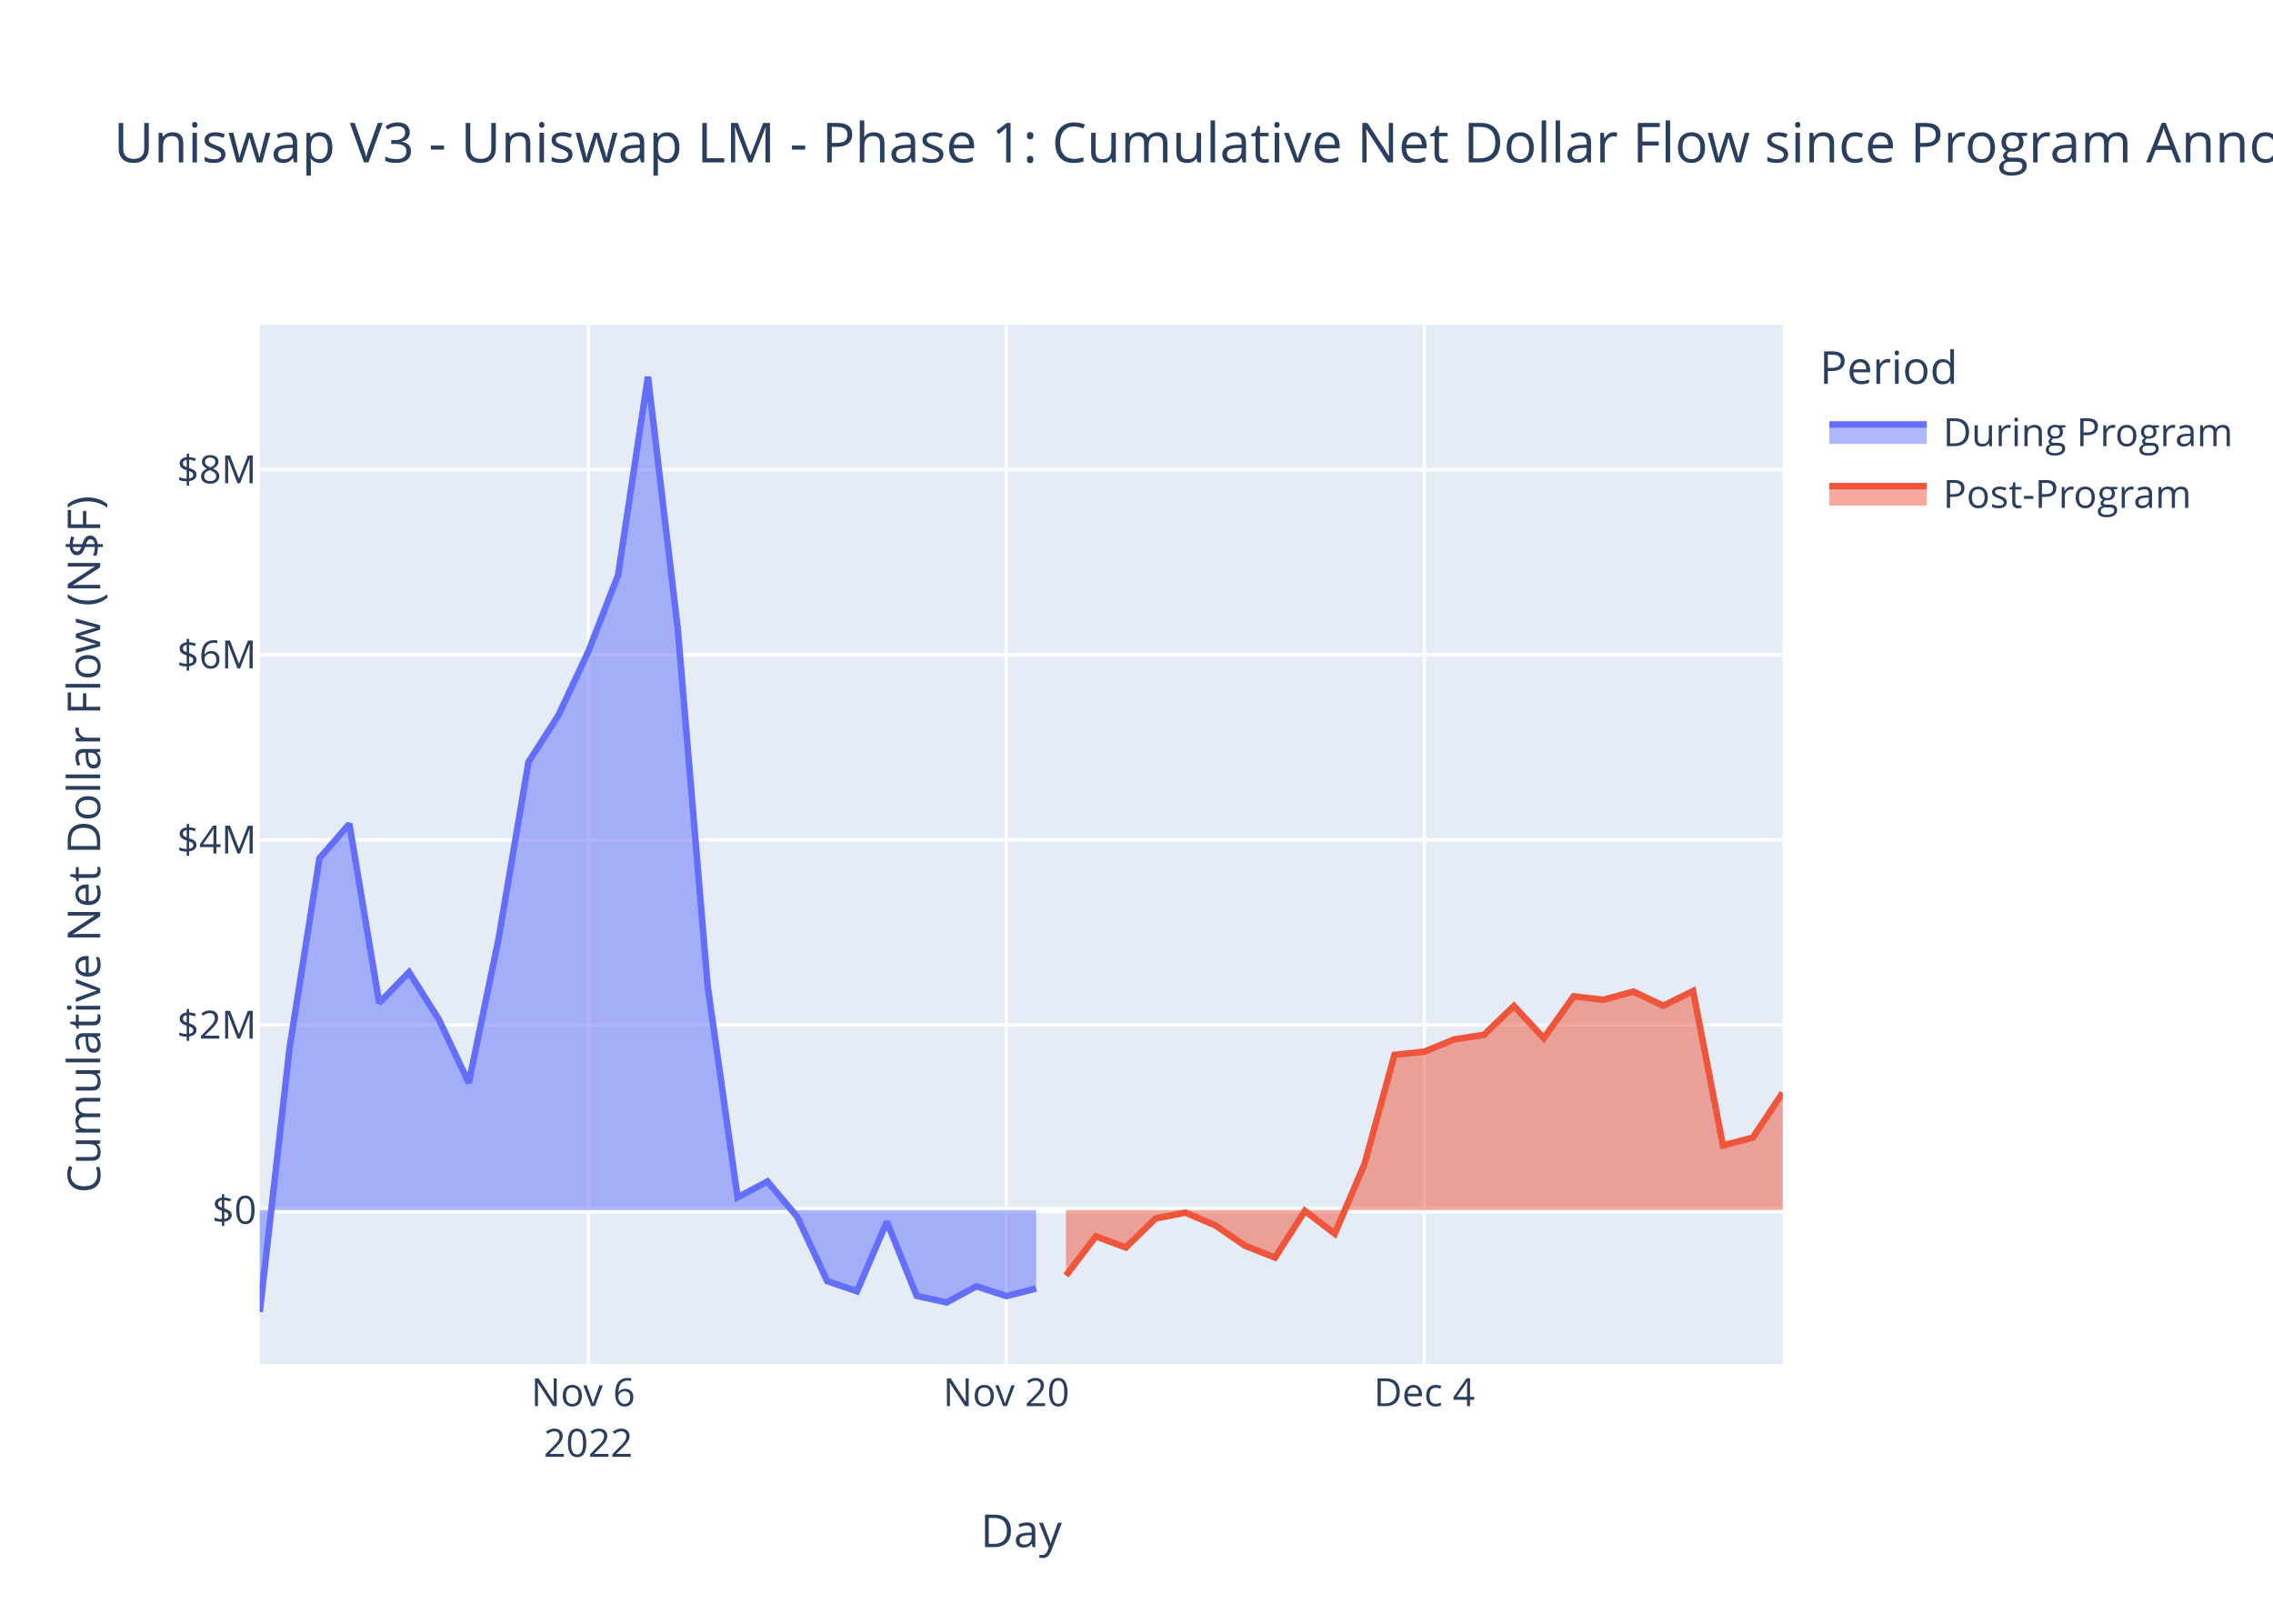
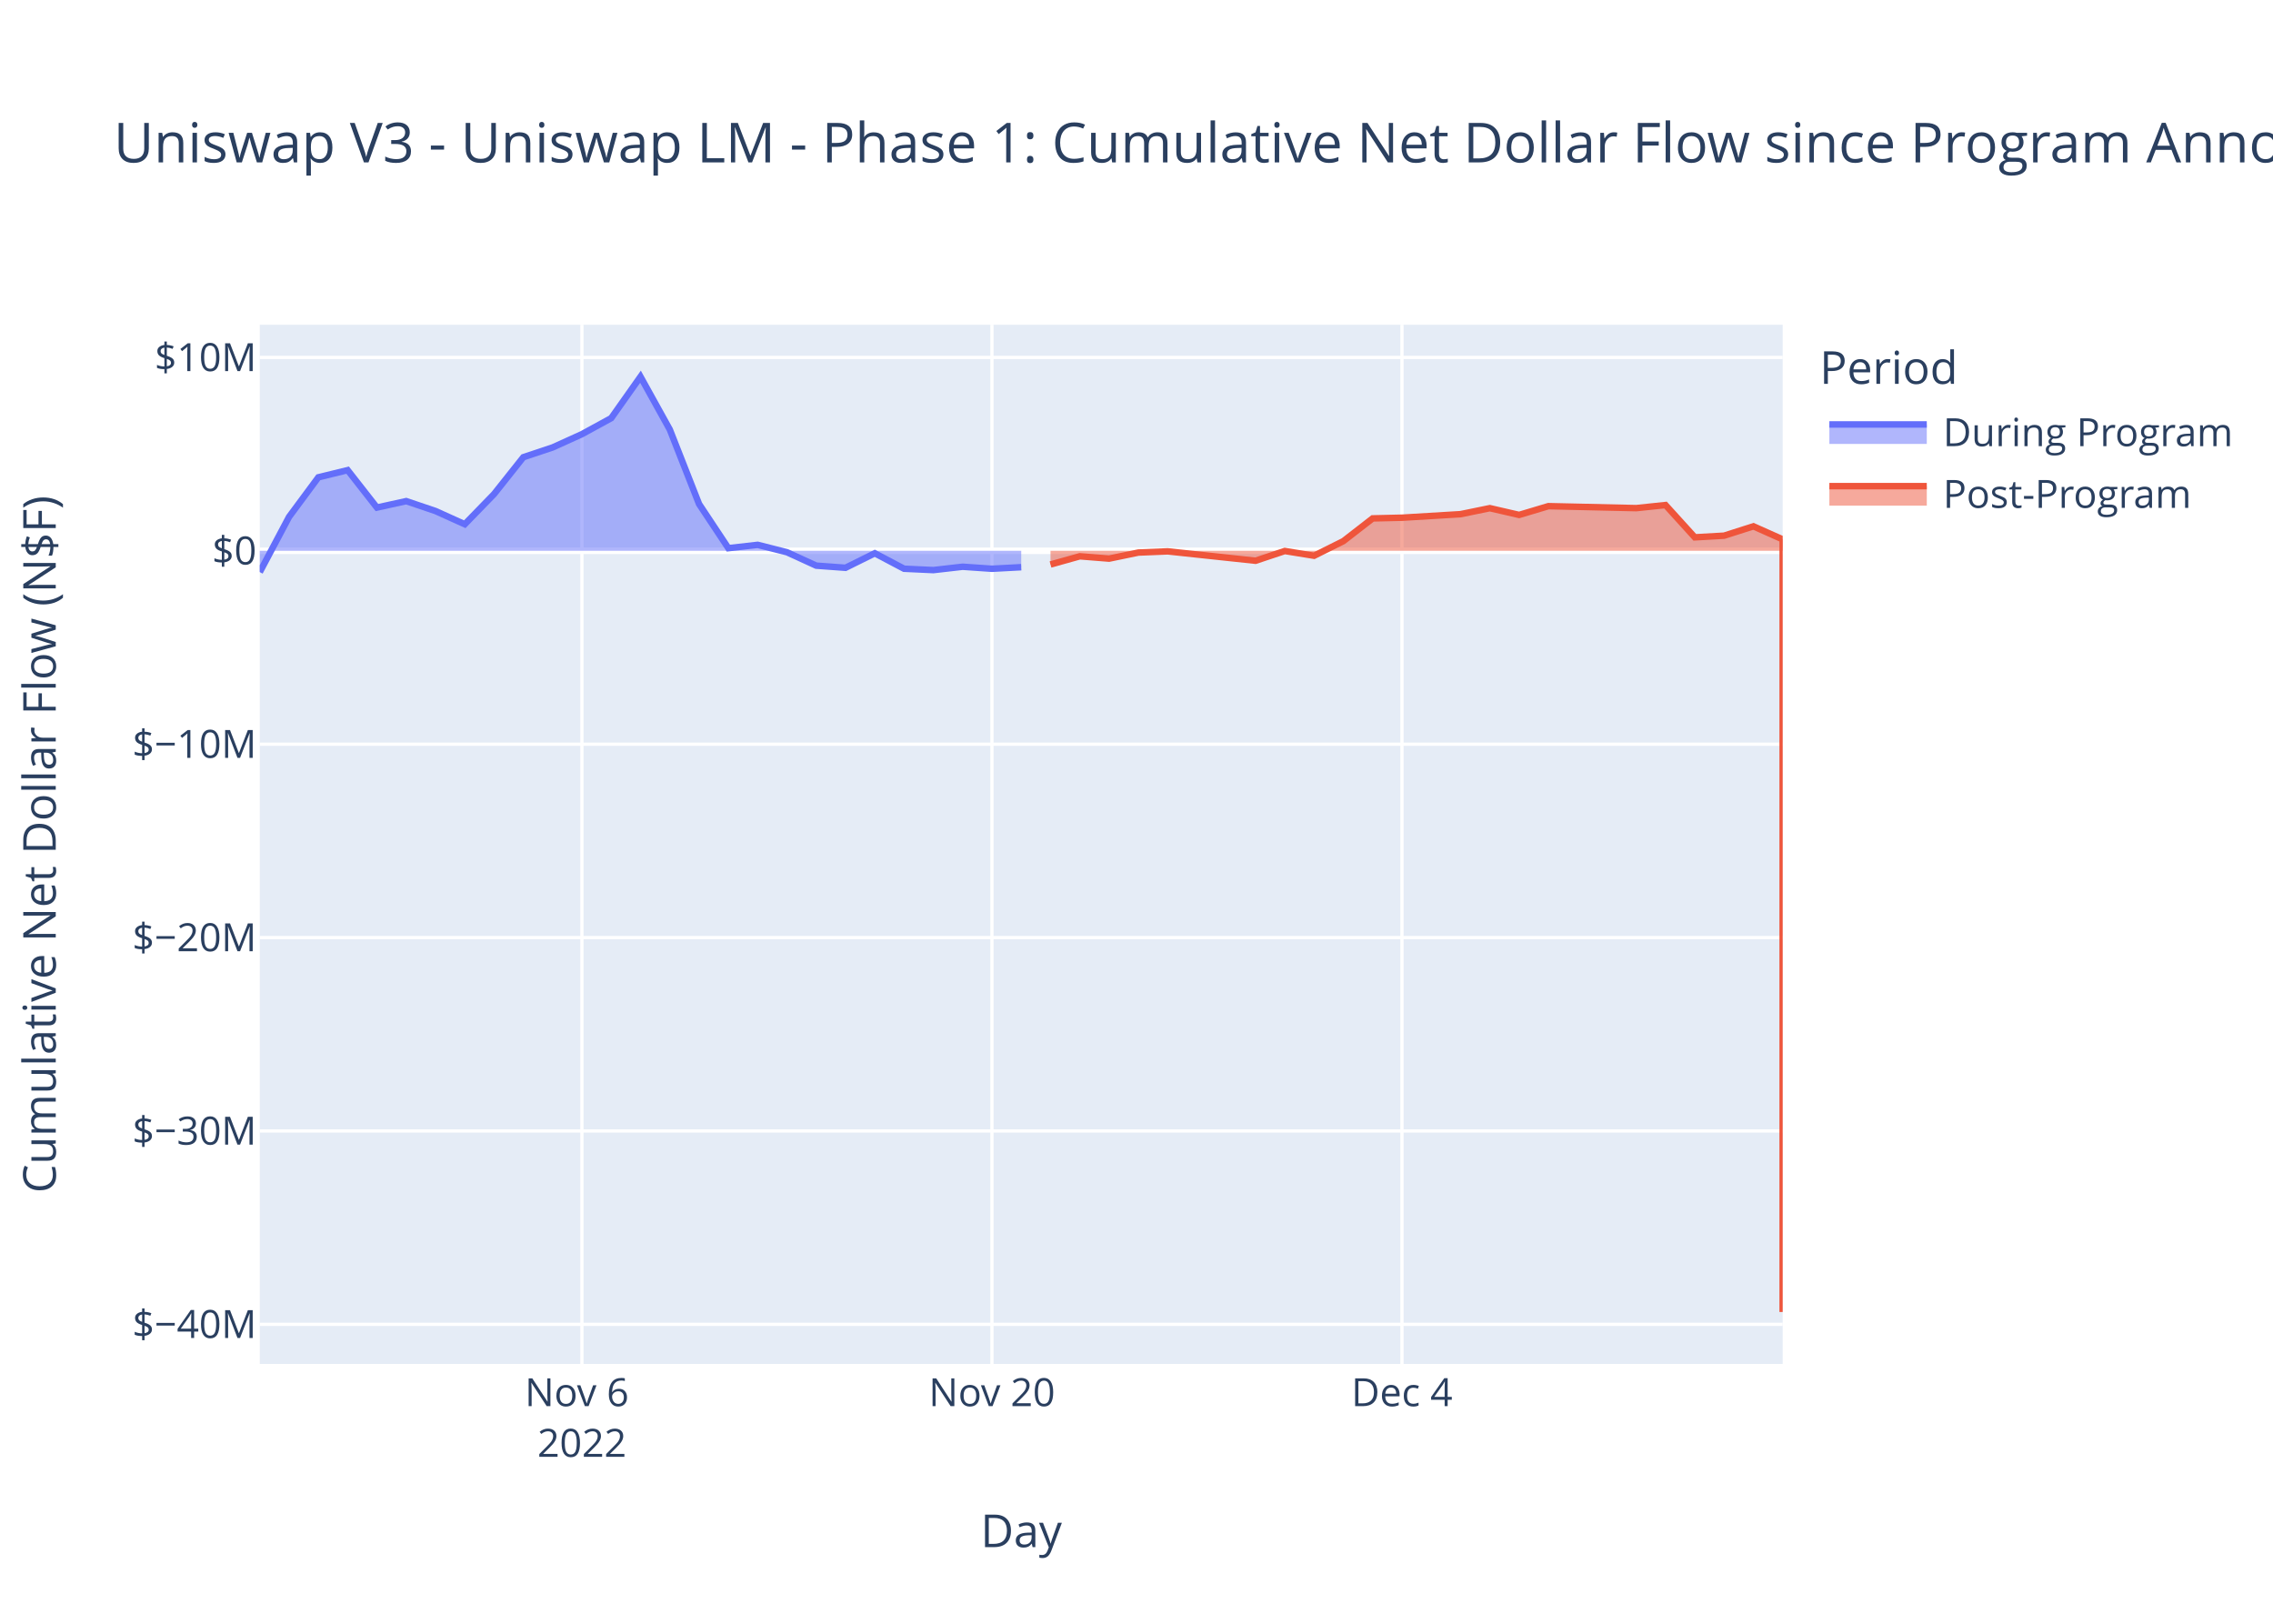
<svg xmlns="http://www.w3.org/2000/svg" class="main-svg" width="700" height="500" style="" viewBox="0 0 700 500">
  <rect x="0" y="0" width="700" height="500" style="fill: rgb(255, 255, 255); fill-opacity: 1;" />
-   <defs id="defs-24d7c3">
+   <defs id="defs-714ce6">
    <g class="clips">
-       <clipPath id="clip24d7c3xyplot" class="plotclip">
+       <clipPath id="clip714ce6xyplot" class="plotclip">
        <rect width="469" height="320" />
      </clipPath>
-       <clipPath class="axesclip" id="clip24d7c3x">
+       <clipPath class="axesclip" id="clip714ce6x">
        <rect x="80" y="0" width="469" height="500" />
      </clipPath>
-       <clipPath class="axesclip" id="clip24d7c3y">
+       <clipPath class="axesclip" id="clip714ce6y">
        <rect x="0" y="100" width="700" height="320" />
      </clipPath>
-       <clipPath class="axesclip" id="clip24d7c3xy">
+       <clipPath class="axesclip" id="clip714ce6xy">
        <rect x="80" y="100" width="469" height="320" />
      </clipPath>
    </g>
    <g class="gradients" />
    <g class="patterns" />
  </defs>
  <g class="bglayer">
    <rect class="bg" x="80" y="100" width="469" height="320" style="fill: rgb(229, 236, 246); fill-opacity: 1; stroke-width: 0;" />
  </g>
  <g class="layer-below">
    <g class="imagelayer" />
    <g class="shapelayer" />
  </g>
  <g class="cartesianlayer">
    <g class="subplot xy">
      <g class="layer-subplot">
        <g class="shapelayer" />
        <g class="imagelayer" />
      </g>
      <g class="minor-gridlayer">
        <g class="x" />
        <g class="y" />
      </g>
      <g class="gridlayer">
        <g class="x">
-           <path class="xgrid crisp" transform="translate(181.16,0)" d="M0,100v320" style="stroke: rgb(255, 255, 255); stroke-opacity: 1; stroke-width: 1px;" />
-           <path class="xgrid crisp" transform="translate(309.9,0)" d="M0,100v320" style="stroke: rgb(255, 255, 255); stroke-opacity: 1; stroke-width: 1px;" />
-           <path class="xgrid crisp" transform="translate(438.65,0)" d="M0,100v320" style="stroke: rgb(255, 255, 255); stroke-opacity: 1; stroke-width: 1px;" />
+           <path class="xgrid crisp" transform="translate(179.21,0)" d="M0,100v320" style="stroke: rgb(255, 255, 255); stroke-opacity: 1; stroke-width: 1px;" />
+           <path class="xgrid crisp" transform="translate(305.48,0)" d="M0,100v320" style="stroke: rgb(255, 255, 255); stroke-opacity: 1; stroke-width: 1px;" />
+           <path class="xgrid crisp" transform="translate(431.75,0)" d="M0,100v320" style="stroke: rgb(255, 255, 255); stroke-opacity: 1; stroke-width: 1px;" />
        </g>
        <g class="y">
-           <path class="ygrid crisp" transform="translate(0,315.62)" d="M80,0h469" style="stroke: rgb(255, 255, 255); stroke-opacity: 1; stroke-width: 1px;" />
-           <path class="ygrid crisp" transform="translate(0,258.62)" d="M80,0h469" style="stroke: rgb(255, 255, 255); stroke-opacity: 1; stroke-width: 1px;" />
-           <path class="ygrid crisp" transform="translate(0,201.61)" d="M80,0h469" style="stroke: rgb(255, 255, 255); stroke-opacity: 1; stroke-width: 1px;" />
-           <path class="ygrid crisp" transform="translate(0,144.61)" d="M80,0h469" style="stroke: rgb(255, 255, 255); stroke-opacity: 1; stroke-width: 1px;" />
+           <path class="ygrid crisp" transform="translate(0,407.8)" d="M80,0h469" style="stroke: rgb(255, 255, 255); stroke-opacity: 1; stroke-width: 1px;" />
+           <path class="ygrid crisp" transform="translate(0,348.26)" d="M80,0h469" style="stroke: rgb(255, 255, 255); stroke-opacity: 1; stroke-width: 1px;" />
+           <path class="ygrid crisp" transform="translate(0,288.71)" d="M80,0h469" style="stroke: rgb(255, 255, 255); stroke-opacity: 1; stroke-width: 1px;" />
+           <path class="ygrid crisp" transform="translate(0,229.16)" d="M80,0h469" style="stroke: rgb(255, 255, 255); stroke-opacity: 1; stroke-width: 1px;" />
+           <path class="ygrid crisp" transform="translate(0,110.07)" d="M80,0h469" style="stroke: rgb(255, 255, 255); stroke-opacity: 1; stroke-width: 1px;" />
        </g>
      </g>
      <g class="zerolinelayer">
-         <path class="yzl zl crisp" transform="translate(0,372.63)" d="M80,0h469" style="stroke: rgb(255, 255, 255); stroke-opacity: 1; stroke-width: 2px;" />
+         <path class="yzl zl crisp" transform="translate(0,169.61)" d="M80,0h469" style="stroke: rgb(255, 255, 255); stroke-opacity: 1; stroke-width: 2px;" />
      </g>
      <path class="xlines-below" />
      <path class="ylines-below" />
      <g class="overlines-below" />
      <g class="xaxislayer-below" />
      <g class="yaxislayer-below" />
      <g class="overaxes-below" />
-       <g class="plot" transform="translate(80,100)" clip-path="url(#clip24d7c3xyplot)">
+       <g class="plot" transform="translate(80,100)" clip-path="url(#clip714ce6xyplot)">
        <g class="scatterlayer mlayer">
-           <g class="trace scatter trace2902ae" style="stroke-miterlimit: 2;">
+           <g class="trace scatter trace9209af" style="stroke-miterlimit: 2;">
            <g class="fills">
              <g>
-                 <path class="js-fill" d="M239.1,272.63L0,272.63L0,304L9.2,222.58L18.39,164.31L27.59,153.7L36.78,208.83L45.98,199.36L55.18,213.97L64.37,233.46L73.57,188.97L82.76,134.66L91.96,120.28L101.16,100.68L110.35,77.07L119.55,16L128.75,93.89L137.94,203.67L147.14,268.73L156.33,263.8L165.53,274.71L174.73,294.48L183.92,297.64L193.12,276.23L202.31,299.04L211.51,301.06L220.71,296.1L229.9,299.09L239.1,296.78" style="fill: rgb(99, 110, 250); fill-opacity: 0.5; stroke-width: 0;" />
+                 <path class="js-fill" d="M234.5,69.61L0,69.61L0,76.17L9.02,59.16L18.04,46.98L27.06,44.77L36.08,56.29L45.1,54.31L54.12,57.36L63.13,61.43L72.15,52.14L81.17,40.79L90.19,37.78L99.21,33.69L108.23,28.76L117.25,16L126.27,32.27L135.29,55.21L144.31,68.8L153.33,67.77L162.35,70.05L171.37,74.18L180.38,74.84L189.4,70.37L198.42,75.13L207.44,75.55L216.46,74.52L225.48,75.14L234.5,74.66" style="fill: rgb(99, 110, 250); fill-opacity: 0.5; stroke-width: 0;" />
              </g>
            </g>
            <g class="errorbars" />
            <g class="lines">
-               <path class="js-line" d="M0,304L9.2,222.58L18.39,164.31L27.59,153.7L36.78,208.83L45.98,199.36L55.18,213.97L64.37,233.46L73.57,188.97L82.76,134.66L91.96,120.28L101.16,100.68L110.35,77.07L119.55,16L128.75,93.89L137.94,203.67L147.14,268.73L156.33,263.8L165.53,274.71L174.73,294.48L183.92,297.64L193.12,276.23L202.31,299.04L211.51,301.06L220.71,296.1L229.9,299.09L239.1,296.78" style="vector-effect: non-scaling-stroke; fill: none; stroke: rgb(99, 110, 250); stroke-opacity: 1; stroke-width: 2px; opacity: 1;" />
+               <path class="js-line" d="M0,76.17L9.02,59.16L18.04,46.98L27.06,44.77L36.08,56.29L45.1,54.31L54.12,57.36L63.13,61.43L72.15,52.14L81.17,40.79L90.19,37.78L99.21,33.69L108.23,28.76L117.25,16L126.27,32.27L135.29,55.21L144.31,68.8L153.33,67.77L162.35,70.05L171.37,74.18L180.38,74.84L189.4,70.37L198.42,75.13L207.44,75.55L216.46,74.52L225.48,75.14L234.5,74.66" style="vector-effect: non-scaling-stroke; fill: none; stroke: rgb(99, 110, 250); stroke-opacity: 1; stroke-width: 2px; opacity: 1;" />
            </g>
            <g class="points" />
            <g class="text" />
          </g>
-           <g class="trace scatter tracee59689" style="stroke-miterlimit: 2;">
+           <g class="trace scatter trace7c188a" style="stroke-miterlimit: 2;">
            <g class="fills">
              <g>
-                 <path class="js-fill" d="M469,272.63L248.29,272.63L248.29,292.77L257.49,280.71L266.69,284.15L275.88,275.2L285.08,273.41L294.27,277.32L303.47,283.63L312.67,287.25L321.86,272.88L331.06,279.89L340.25,258.36L349.45,224.82L358.65,223.83L367.84,220.07L377.04,218.64L386.24,209.76L395.43,219.71L404.63,206.8L413.82,207.86L423.02,205.33L432.22,209.7L441.41,205.16L450.61,252.74L459.8,250.3L469,236.5" style="fill: rgb(239, 85, 59); fill-opacity: 0.5; stroke-width: 0;" />
+                 <path class="js-fill" d="M469,69.61L243.52,69.61L243.52,73.82L252.54,71.3L261.56,72.02L270.58,70.15L279.6,69.78L306.65,72.67L315.67,69.67L324.69,71.13L333.71,66.63L342.73,59.63L351.75,59.42L369.79,58.33L378.81,56.48L387.83,58.56L396.85,55.86L423.9,56.47L432.92,55.52L441.94,65.46L450.96,64.95L459.98,62.07L469,66.09L469,304" style="fill: rgb(239, 85, 59); fill-opacity: 0.5; stroke-width: 0;" />
              </g>
            </g>
            <g class="errorbars" />
            <g class="lines">
-               <path class="js-line" d="M248.29,292.77L257.49,280.71L266.69,284.15L275.88,275.2L285.08,273.41L294.27,277.32L303.47,283.63L312.67,287.25L321.86,272.88L331.06,279.89L340.25,258.36L349.45,224.82L358.65,223.83L367.84,220.07L377.04,218.64L386.24,209.76L395.43,219.71L404.63,206.8L413.82,207.86L423.02,205.33L432.22,209.7L441.41,205.16L450.61,252.74L459.8,250.3L469,236.5" style="vector-effect: non-scaling-stroke; fill: none; stroke: rgb(239, 85, 59); stroke-opacity: 1; stroke-width: 2px; opacity: 1;" />
+               <path class="js-line" d="M243.52,73.82L252.54,71.3L261.56,72.02L270.58,70.15L279.6,69.78L306.65,72.67L315.67,69.67L324.69,71.13L333.71,66.63L342.73,59.63L351.75,59.42L369.79,58.33L378.81,56.48L387.83,58.56L396.85,55.86L423.9,56.47L432.92,55.52L441.94,65.46L450.96,64.95L459.98,62.07L469,66.09L469,304" style="vector-effect: non-scaling-stroke; fill: none; stroke: rgb(239, 85, 59); stroke-opacity: 1; stroke-width: 2px; opacity: 1;" />
            </g>
            <g class="points" />
            <g class="text" />
          </g>
        </g>
      </g>
      <g class="overplot" />
      <path class="xlines-above crisp" d="M0,0" style="fill: none;" />
      <path class="ylines-above crisp" d="M0,0" style="fill: none;" />
      <g class="overlines-above" />
      <g class="xaxislayer-above">
        <g class="xtick">
-           <text text-anchor="middle" x="0" y="433" transform="translate(181.16,0)" style="font-family: 'Open Sans', verdana, arial, sans-serif; font-size: 12px; fill: rgb(42, 63, 95); fill-opacity: 1; white-space: pre; opacity: 1;">
+           <text text-anchor="middle" x="0" y="433" transform="translate(179.21,0)" style="font-family: 'Open Sans', verdana, arial, sans-serif; font-size: 12px; fill: rgb(42, 63, 95); fill-opacity: 1; white-space: pre; opacity: 1;">
            <tspan class="line" dy="0em" x="0" y="433">Nov 6</tspan>
            <tspan class="line" dy="1.3em" x="0" y="433">2022</tspan>
          </text>
        </g>
        <g class="xtick">
-           <text text-anchor="middle" x="0" y="433" style="font-family: 'Open Sans', verdana, arial, sans-serif; font-size: 12px; fill: rgb(42, 63, 95); fill-opacity: 1; white-space: pre; opacity: 1;" transform="translate(309.9,0)">Nov 20</text>
+           <text text-anchor="middle" x="0" y="433" style="font-family: 'Open Sans', verdana, arial, sans-serif; font-size: 12px; fill: rgb(42, 63, 95); fill-opacity: 1; white-space: pre; opacity: 1;" transform="translate(305.48,0)">Nov 20</text>
        </g>
        <g class="xtick">
-           <text text-anchor="middle" x="0" y="433" style="font-family: 'Open Sans', verdana, arial, sans-serif; font-size: 12px; fill: rgb(42, 63, 95); fill-opacity: 1; white-space: pre; opacity: 1;" transform="translate(438.65,0)">Dec 4</text>
+           <text text-anchor="middle" x="0" y="433" style="font-family: 'Open Sans', verdana, arial, sans-serif; font-size: 12px; fill: rgb(42, 63, 95); fill-opacity: 1; white-space: pre; opacity: 1;" transform="translate(431.75,0)">Dec 4</text>
        </g>
      </g>
      <g class="yaxislayer-above">
        <g class="ytick">
-           <text text-anchor="end" x="79" y="4.2" transform="translate(0,372.63)" style="font-family: 'Open Sans', verdana, arial, sans-serif; font-size: 12px; fill: rgb(42, 63, 95); fill-opacity: 1; white-space: pre; opacity: 1;">$0</text>
-         </g>
-         <g class="ytick">
-           <text text-anchor="end" x="79" y="4.2" style="font-family: 'Open Sans', verdana, arial, sans-serif; font-size: 12px; fill: rgb(42, 63, 95); fill-opacity: 1; white-space: pre; opacity: 1;" transform="translate(0,315.62)">$2M</text>
-         </g>
-         <g class="ytick">
-           <text text-anchor="end" x="79" y="4.2" style="font-family: 'Open Sans', verdana, arial, sans-serif; font-size: 12px; fill: rgb(42, 63, 95); fill-opacity: 1; white-space: pre; opacity: 1;" transform="translate(0,258.62)">$4M</text>
-         </g>
-         <g class="ytick">
-           <text text-anchor="end" x="79" y="4.2" style="font-family: 'Open Sans', verdana, arial, sans-serif; font-size: 12px; fill: rgb(42, 63, 95); fill-opacity: 1; white-space: pre; opacity: 1;" transform="translate(0,201.61)">$6M</text>
-         </g>
-         <g class="ytick">
-           <text text-anchor="end" x="79" y="4.2" style="font-family: 'Open Sans', verdana, arial, sans-serif; font-size: 12px; fill: rgb(42, 63, 95); fill-opacity: 1; white-space: pre; opacity: 1;" transform="translate(0,144.61)">$8M</text>
+           <text text-anchor="end" x="79" y="4.2" transform="translate(0,407.8)" style="font-family: 'Open Sans', verdana, arial, sans-serif; font-size: 12px; fill: rgb(42, 63, 95); fill-opacity: 1; white-space: pre; opacity: 1;">$−40M</text>
+         </g>
+         <g class="ytick">
+           <text text-anchor="end" x="79" y="4.2" style="font-family: 'Open Sans', verdana, arial, sans-serif; font-size: 12px; fill: rgb(42, 63, 95); fill-opacity: 1; white-space: pre; opacity: 1;" transform="translate(0,348.26)">$−30M</text>
+         </g>
+         <g class="ytick">
+           <text text-anchor="end" x="79" y="4.2" style="font-family: 'Open Sans', verdana, arial, sans-serif; font-size: 12px; fill: rgb(42, 63, 95); fill-opacity: 1; white-space: pre; opacity: 1;" transform="translate(0,288.71)">$−20M</text>
+         </g>
+         <g class="ytick">
+           <text text-anchor="end" x="79" y="4.2" style="font-family: 'Open Sans', verdana, arial, sans-serif; font-size: 12px; fill: rgb(42, 63, 95); fill-opacity: 1; white-space: pre; opacity: 1;" transform="translate(0,229.16)">$−10M</text>
+         </g>
+         <g class="ytick">
+           <text text-anchor="end" x="79" y="4.2" style="font-family: 'Open Sans', verdana, arial, sans-serif; font-size: 12px; fill: rgb(42, 63, 95); fill-opacity: 1; white-space: pre; opacity: 1;" transform="translate(0,169.61)">$0</text>
+         </g>
+         <g class="ytick">
+           <text text-anchor="end" x="79" y="4.2" style="font-family: 'Open Sans', verdana, arial, sans-serif; font-size: 12px; fill: rgb(42, 63, 95); fill-opacity: 1; white-space: pre; opacity: 1;" transform="translate(0,110.07)">$10M</text>
        </g>
      </g>
      <g class="overaxes-above" />
    </g>
  </g>
  <g class="polarlayer" />
  <g class="smithlayer" />
  <g class="ternarylayer" />
  <g class="geolayer" />
  <g class="funnelarealayer" />
  <g class="pielayer" />
  <g class="iciclelayer" />
  <g class="treemaplayer" />
  <g class="sunburstlayer" />
  <g class="glimages" />
-   <defs id="topdefs-24d7c3">
+   <defs id="topdefs-714ce6">
    <g class="clips" />
-     <clipPath id="legend24d7c3">
+     <clipPath id="legend714ce6">
      <rect width="130" height="67" x="0" y="0" />
    </clipPath>
  </defs>
  <g class="layer-above">
    <g class="imagelayer" />
    <g class="shapelayer" />
  </g>
  <g class="infolayer">
    <g class="legend" pointer-events="all" transform="translate(558.38,100)">
      <rect class="bg" shape-rendering="crispEdges" width="130" height="67" x="0" y="0" style="stroke: rgb(68, 68, 68); stroke-opacity: 1; fill: rgb(255, 255, 255); fill-opacity: 1; stroke-width: 0px;" />
-       <g class="scrollbox" transform="" clip-path="url(#legend24d7c3)">
+       <g class="scrollbox" transform="" clip-path="url(#legend714ce6)">
        <text class="legendtitletext" text-anchor="start" x="2" y="18.2" style="font-family: 'Open Sans', verdana, arial, sans-serif; font-size: 14px; fill: rgb(42, 63, 95); fill-opacity: 1; white-space: pre;">Period</text>
        <g class="groups">
          <g class="traces" transform="translate(0,32.7)" style="opacity: 1;">
            <text class="legendtext" text-anchor="start" x="40" y="4.68" style="font-family: 'Open Sans', verdana, arial, sans-serif; font-size: 12px; fill: rgb(42, 63, 95); fill-opacity: 1; white-space: pre;">During Program</text>
            <g class="layers">
              <g class="legendfill">
                <path class="js-fill" d="M5,-2h30v6h-30z" style="stroke-width: 0; fill: rgb(99, 110, 250); fill-opacity: 0.5;" />
              </g>
              <g class="legendlines">
                <path class="js-line" d="M5,-2h30" style="fill: none; stroke: rgb(99, 110, 250); stroke-opacity: 1; stroke-width: 2px;" />
              </g>
              <g class="legendsymbols">
                <g class="legendpoints" />
              </g>
            </g>
            <rect class="legendtoggle" x="0" y="-9.5" width="124.703" height="19" style="fill: rgb(0, 0, 0); fill-opacity: 0;" />
          </g>
          <g class="traces" transform="translate(0,51.7)" style="opacity: 1;">
            <text class="legendtext" text-anchor="start" x="40" y="4.68" style="font-family: 'Open Sans', verdana, arial, sans-serif; font-size: 12px; fill: rgb(42, 63, 95); fill-opacity: 1; white-space: pre;">Post-Program</text>
            <g class="layers">
              <g class="legendfill">
                <path class="js-fill" d="M5,-2h30v6h-30z" style="stroke-width: 0; fill: rgb(239, 85, 59); fill-opacity: 0.5;" />
              </g>
              <g class="legendlines">
                <path class="js-line" d="M5,-2h30" style="fill: none; stroke: rgb(239, 85, 59); stroke-opacity: 1; stroke-width: 2px;" />
              </g>
              <g class="legendsymbols">
                <g class="legendpoints" />
              </g>
            </g>
            <rect class="legendtoggle" x="0" y="-9.5" width="124.703" height="19" style="fill: rgb(0, 0, 0); fill-opacity: 0;" />
          </g>
        </g>
      </g>
      <rect class="scrollbar" rx="20" ry="3" width="0" height="0" x="0" y="0" style="fill: rgb(128, 139, 164); fill-opacity: 1;" />
    </g>
    <g class="g-gtitle">
      <text class="gtitle" x="35" y="50" text-anchor="start" dy="0em" style="font-family: 'Open Sans', verdana, arial, sans-serif; font-size: 17px; fill: rgb(42, 63, 95); opacity: 1; font-weight: normal; white-space: pre;">Uniswap V3 - Uniswap LM - Phase 1: Cumulative Net Dollar Flow since Program Announcement - At Last Price</text>
    </g>
    <g class="g-xtitle">
      <text class="xtitle" x="314.5" y="476.409" text-anchor="middle" style="font-family: 'Open Sans', verdana, arial, sans-serif; font-size: 14px; fill: rgb(42, 63, 95); opacity: 1; font-weight: normal; white-space: pre;">Day</text>
    </g>
    <g class="g-ytitle">
-       <text class="ytitle" transform="rotate(-90,30.85625,260)" x="30.856" y="260" text-anchor="middle" style="font-family: 'Open Sans', verdana, arial, sans-serif; font-size: 14px; fill: rgb(42, 63, 95); opacity: 1; font-weight: normal; white-space: pre;">Cumulative Net Dollar Flow (N$F)</text>
+       <text class="ytitle" transform="rotate(-90,17.16875,260)" x="17.169" y="260" text-anchor="middle" style="font-family: 'Open Sans', verdana, arial, sans-serif; font-size: 14px; fill: rgb(42, 63, 95); opacity: 1; font-weight: normal; white-space: pre;">Cumulative Net Dollar Flow (N$F)</text>
    </g>
  </g>
</svg>
